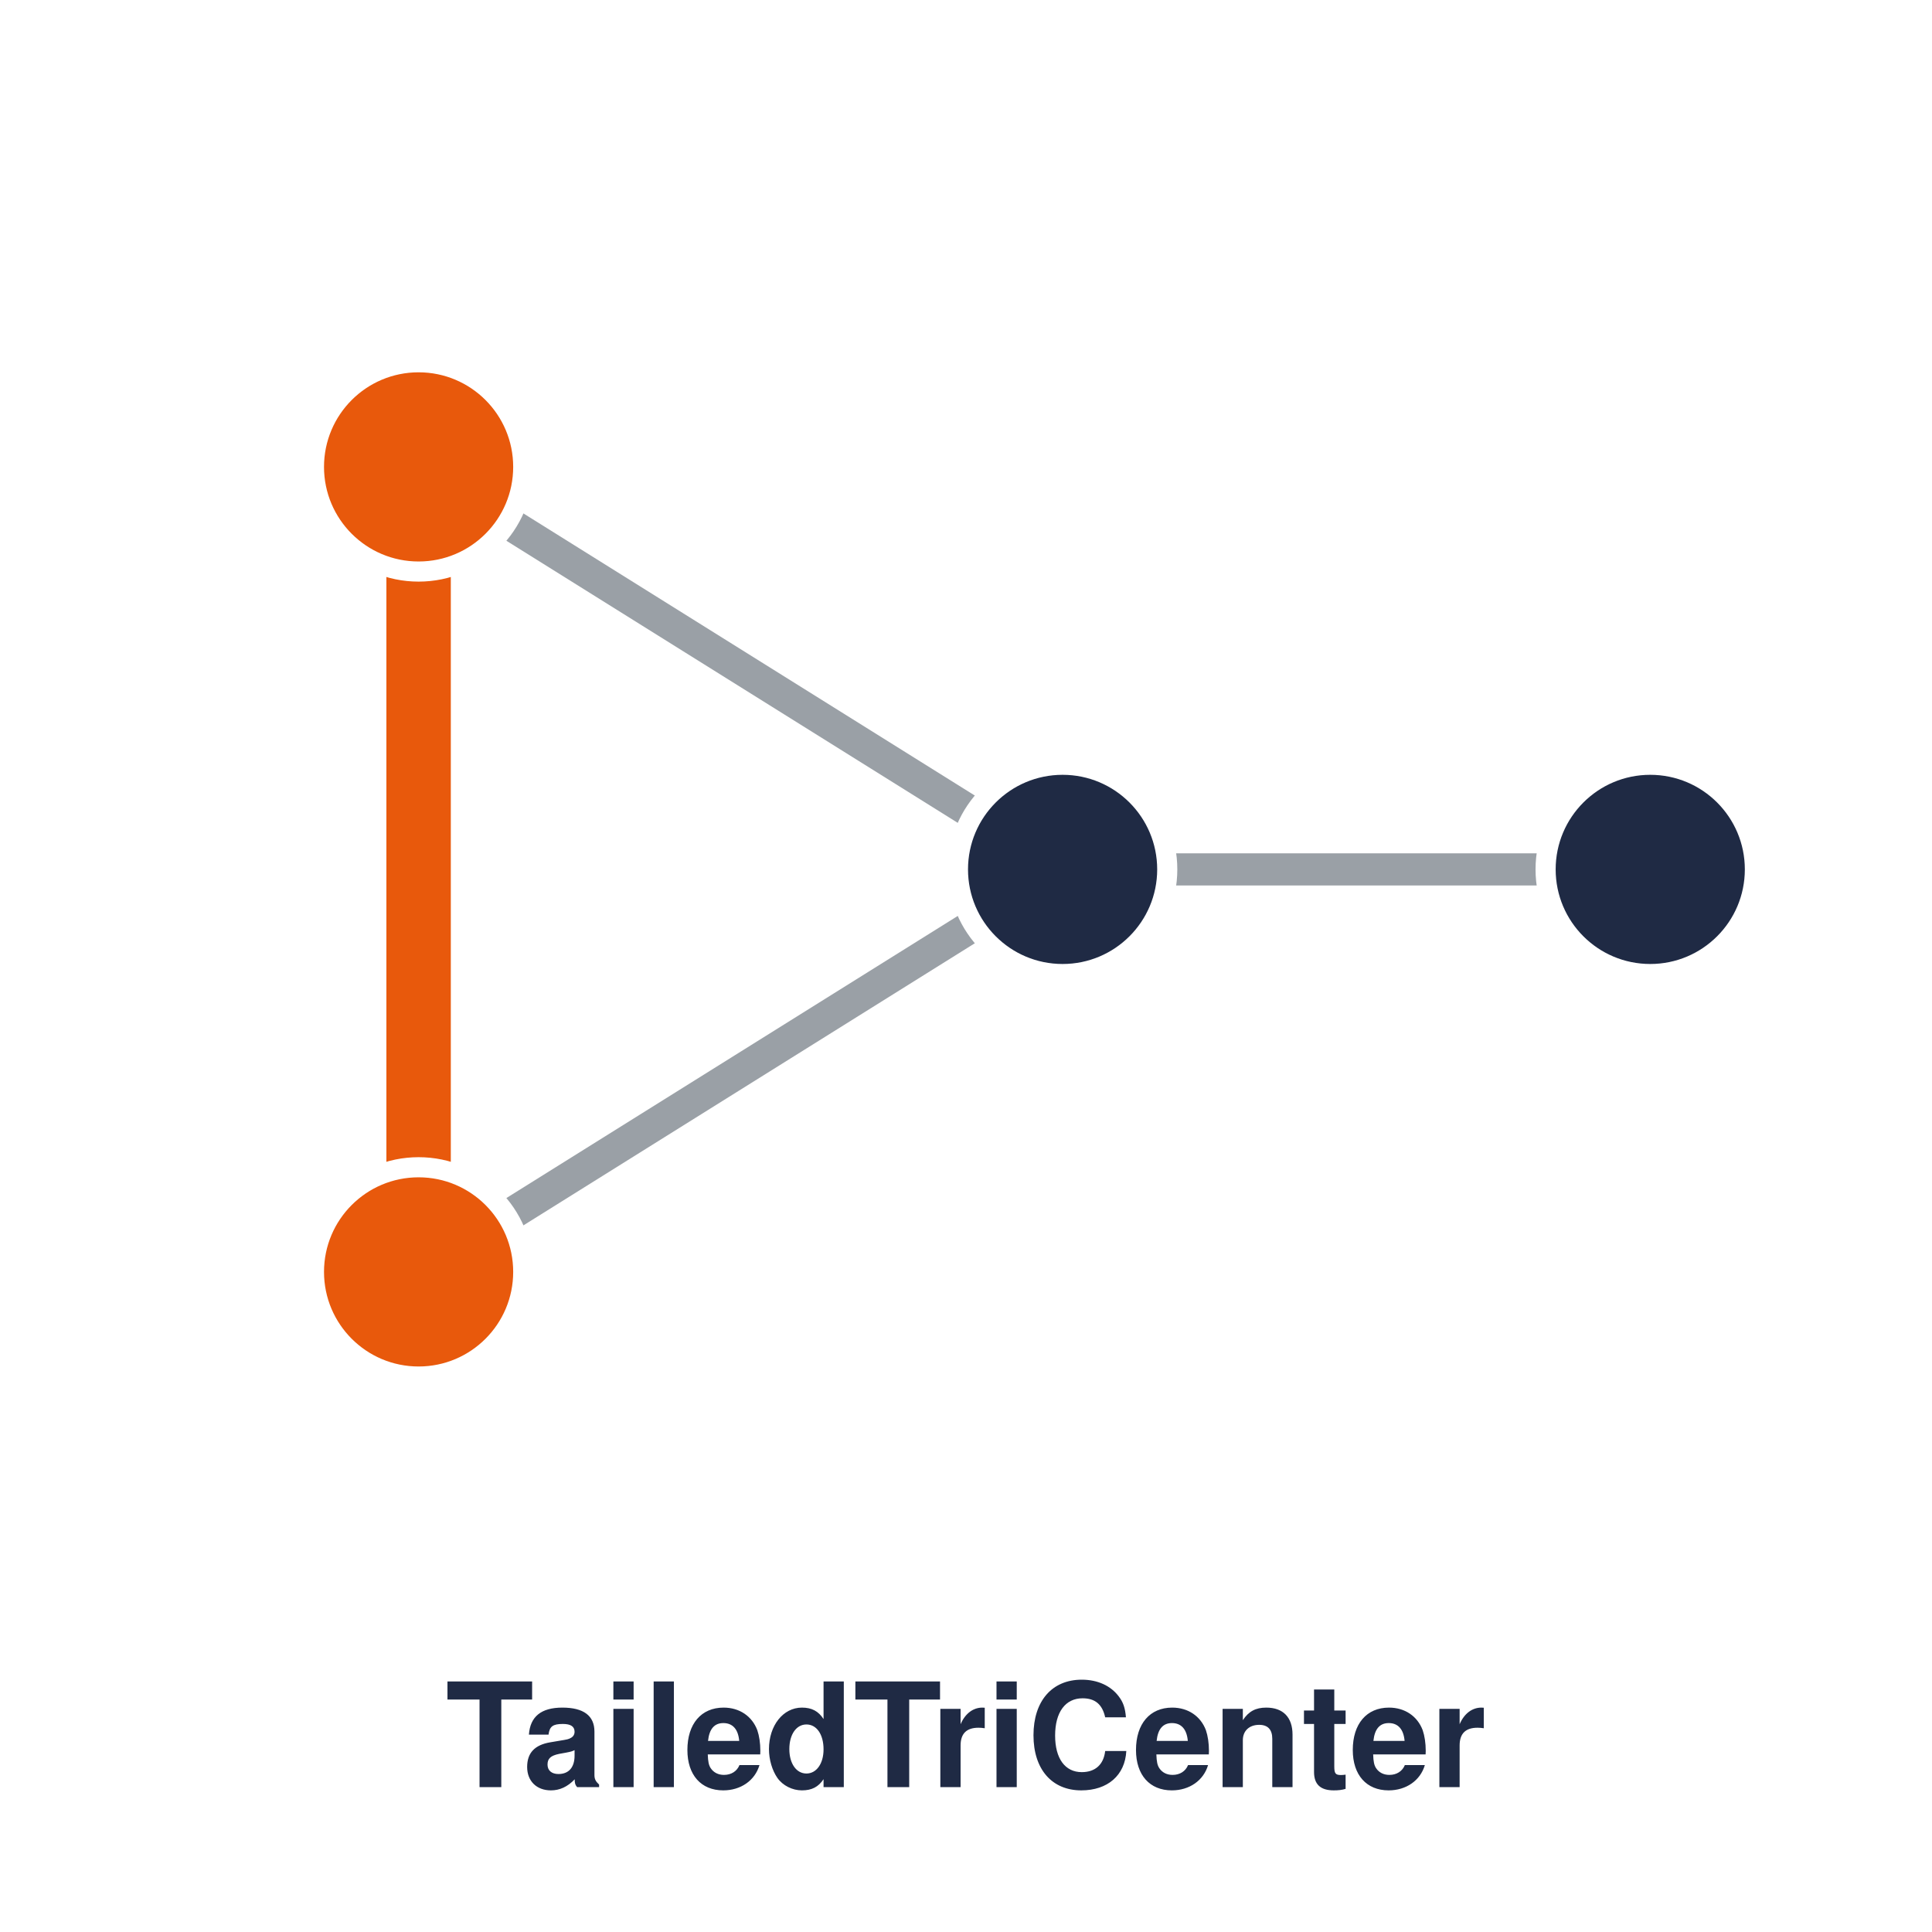
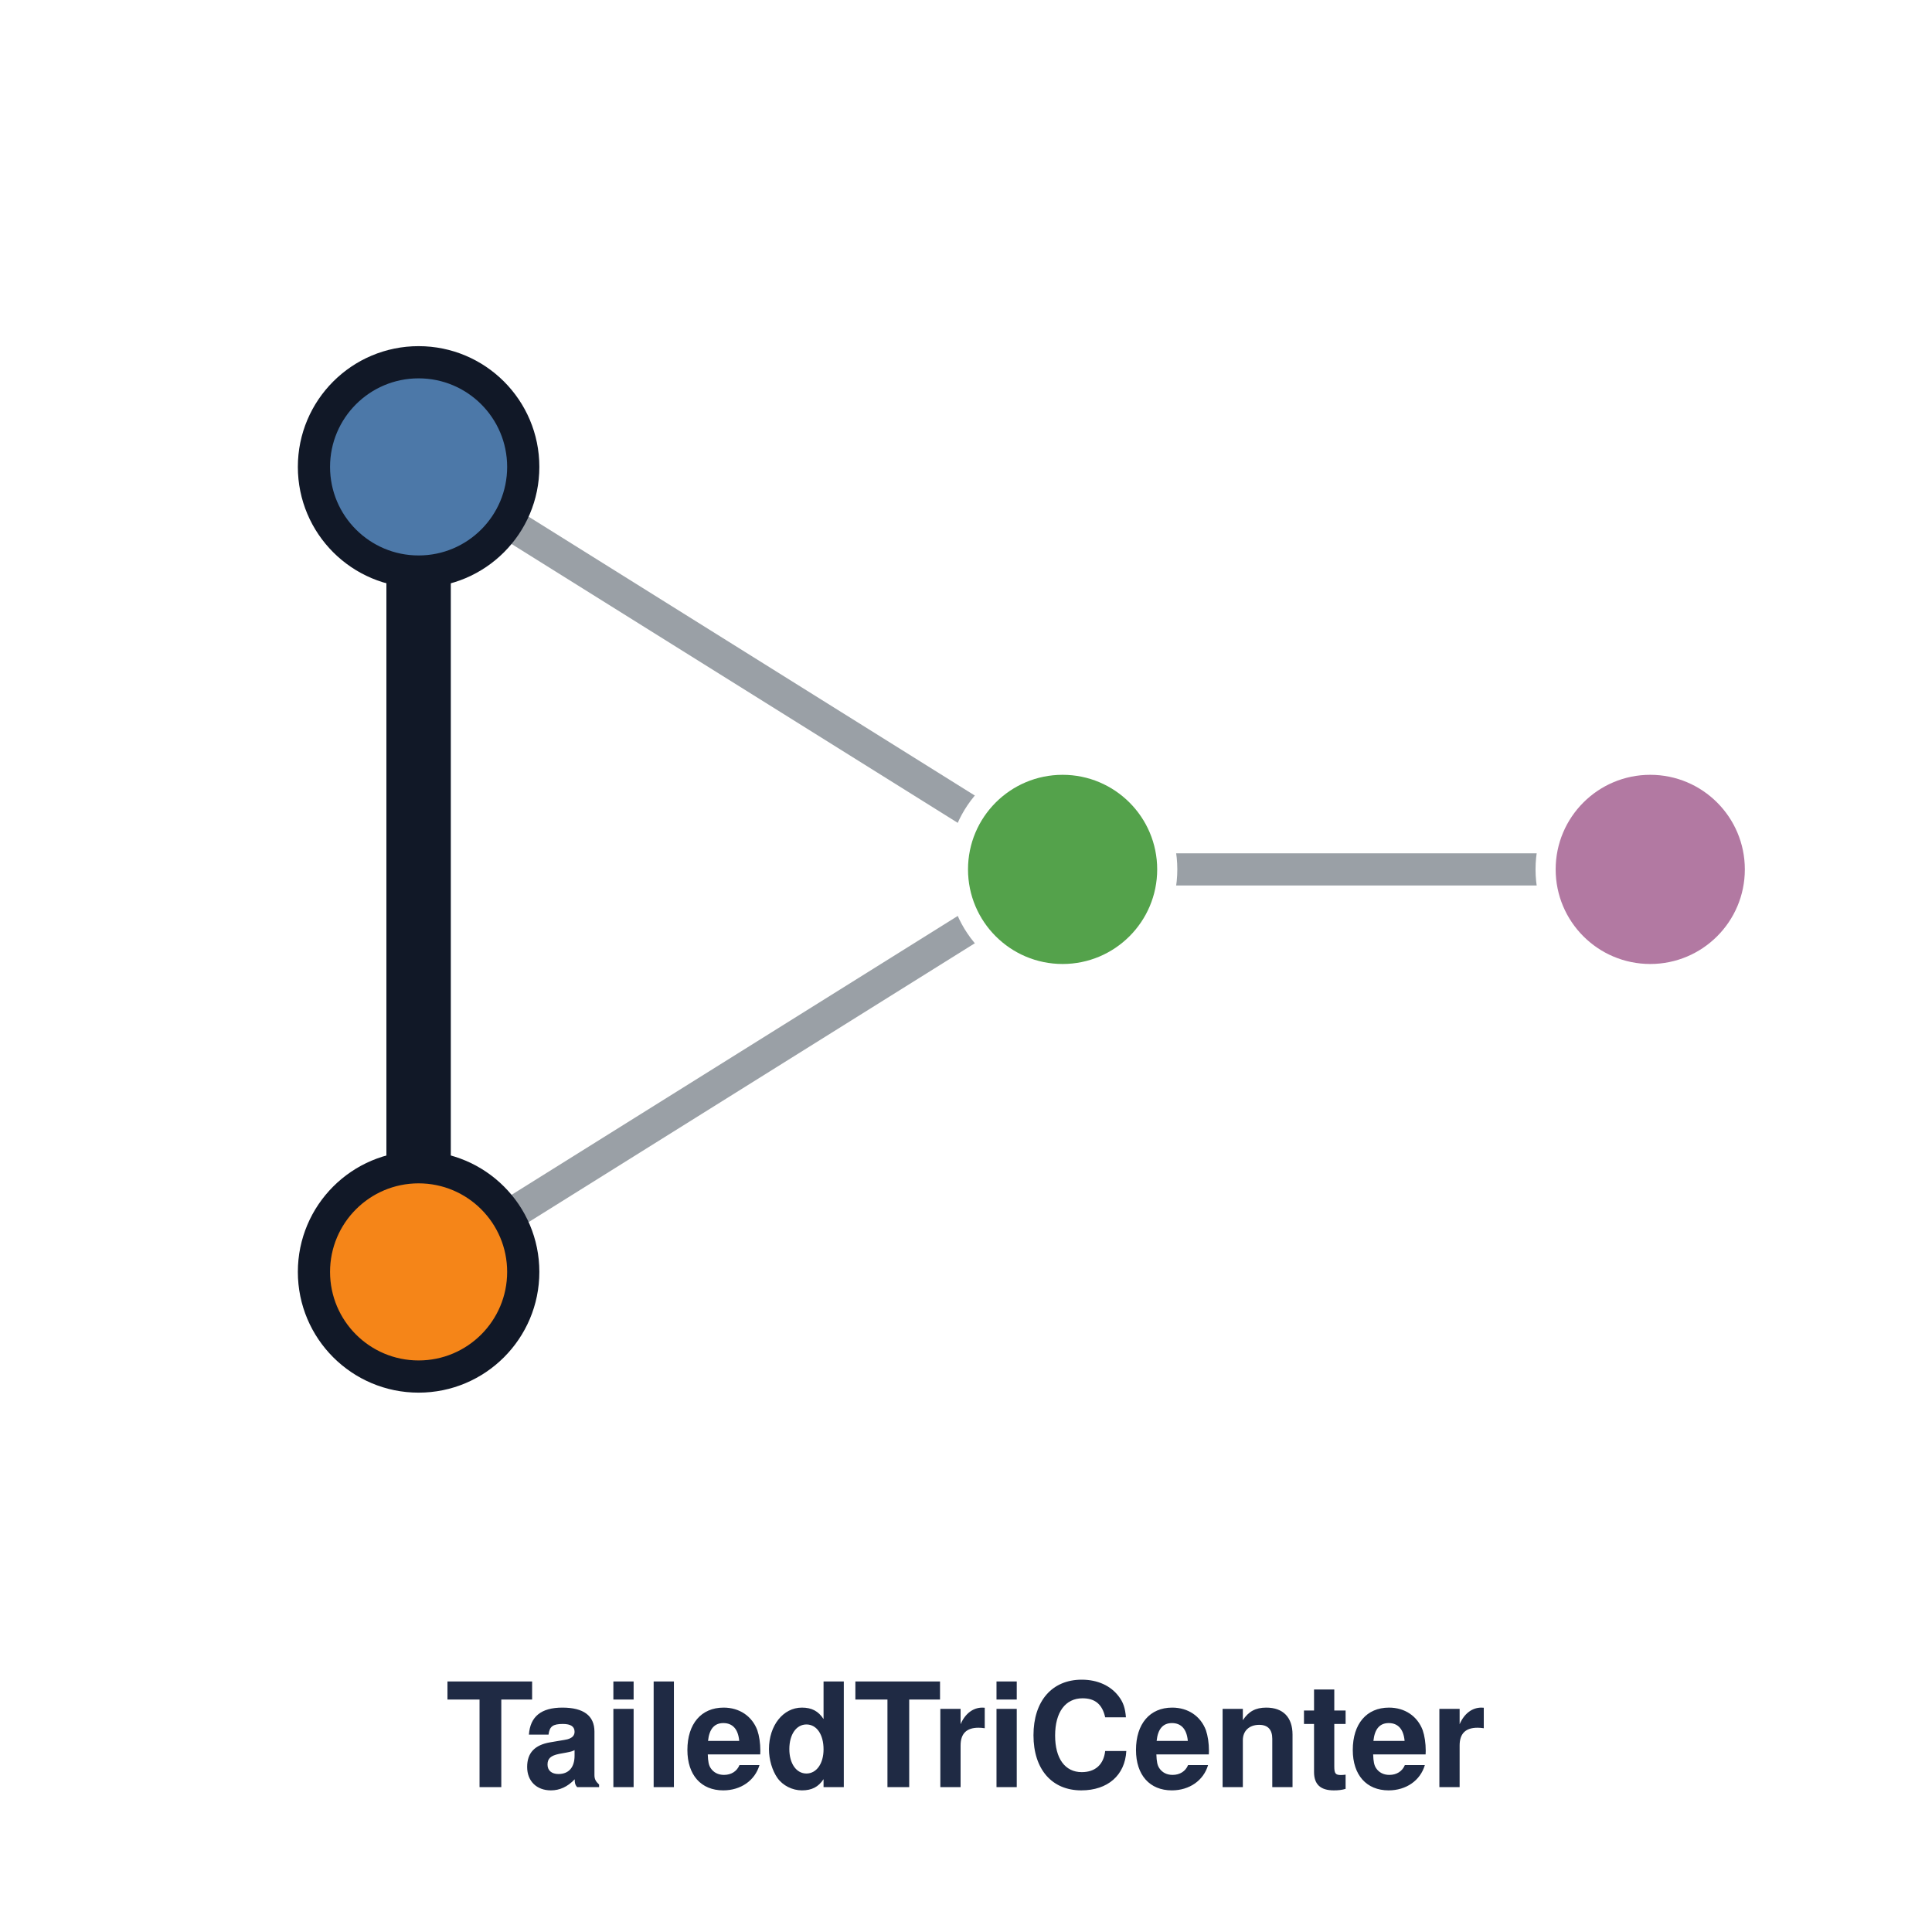
<svg xmlns="http://www.w3.org/2000/svg" viewBox="0 0 240 240" width="240" height="240" role="img" aria-label="TailedTriCenter (orbit 7)">
  <rect width="240" height="240" fill="#ffffff" />
  <line x1="52.0" y1="158.0" x2="132.0" y2="108.0" stroke="#9aa0a6" stroke-width="4" stroke-linecap="round" />
  <line x1="52.0" y1="58.0" x2="132.0" y2="108.0" stroke="#9aa0a6" stroke-width="4" stroke-linecap="round" />
  <line x1="132.0" y1="108.0" x2="205.0" y2="108.0" stroke="#9aa0a6" stroke-width="4" stroke-linecap="round" />
-   <line x1="52.0" y1="58.0" x2="52.0" y2="158.0" stroke="#e8590c" stroke-width="8" stroke-linecap="round" />
-   <circle cx="52.0" cy="58.0" r="13" fill="#e8590c" stroke="#ffffff" stroke-width="2.5" />
-   <circle cx="52.0" cy="158.0" r="13" fill="#e8590c" stroke="#ffffff" stroke-width="2.5" />
-   <circle cx="132.0" cy="108.0" r="13" fill="#1f2a44" stroke="#ffffff" stroke-width="2.5" />
-   <circle cx="205.0" cy="108.0" r="13" fill="#1f2a44" stroke="#ffffff" stroke-width="2.5" />
+   <line x1="52.0" y1="58.0" x2="52.0" y2="158.0" stroke="#111827" stroke-width="8" stroke-linecap="round" />
+   <circle cx="52.0" cy="58.0" r="13" fill="#4c78a8" stroke="#111827" stroke-width="4" />
+   <circle cx="52.0" cy="158.0" r="13" fill="#f58518" stroke="#111827" stroke-width="4" />
+   <circle cx="132.0" cy="108.0" r="13" fill="#54a24b" stroke="#ffffff" stroke-width="2.5" />
+   <circle cx="205.0" cy="108.0" r="13" fill="#b279a2" stroke="#ffffff" stroke-width="2.5" />
  <text x="120.0" y="222" text-anchor="middle" font-family="Segoe UI, Helvetica, Arial, sans-serif" font-size="18" font-weight="600" fill="#1f2a44">TailedTriCenter</text>
</svg>
